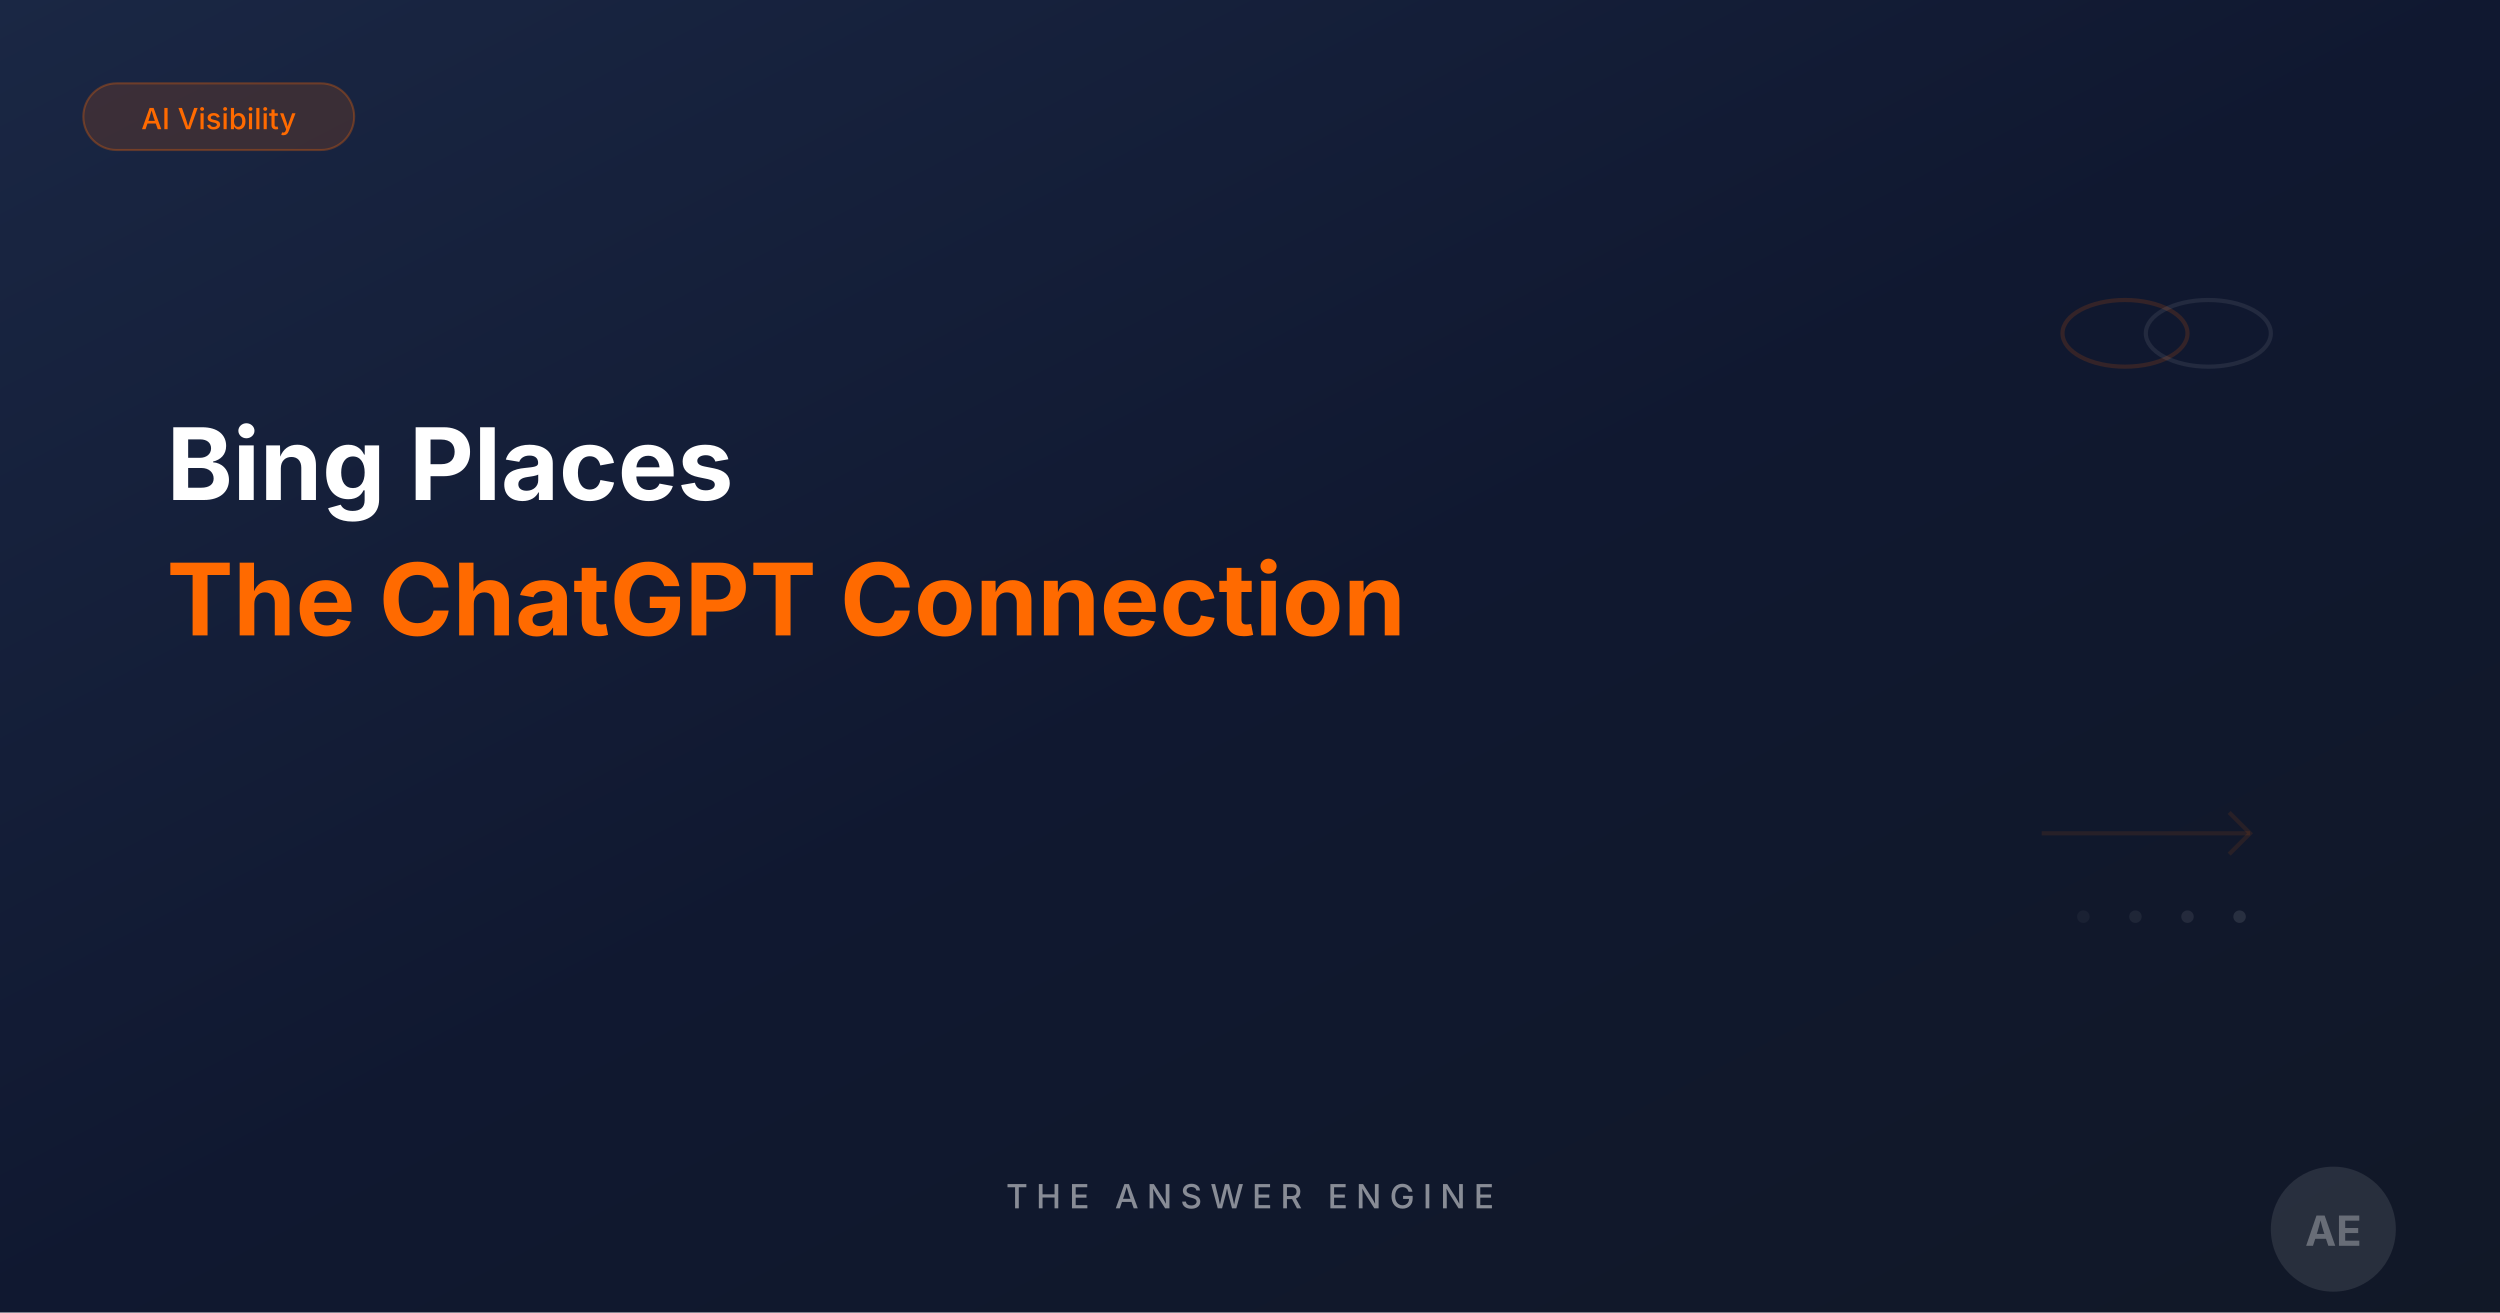
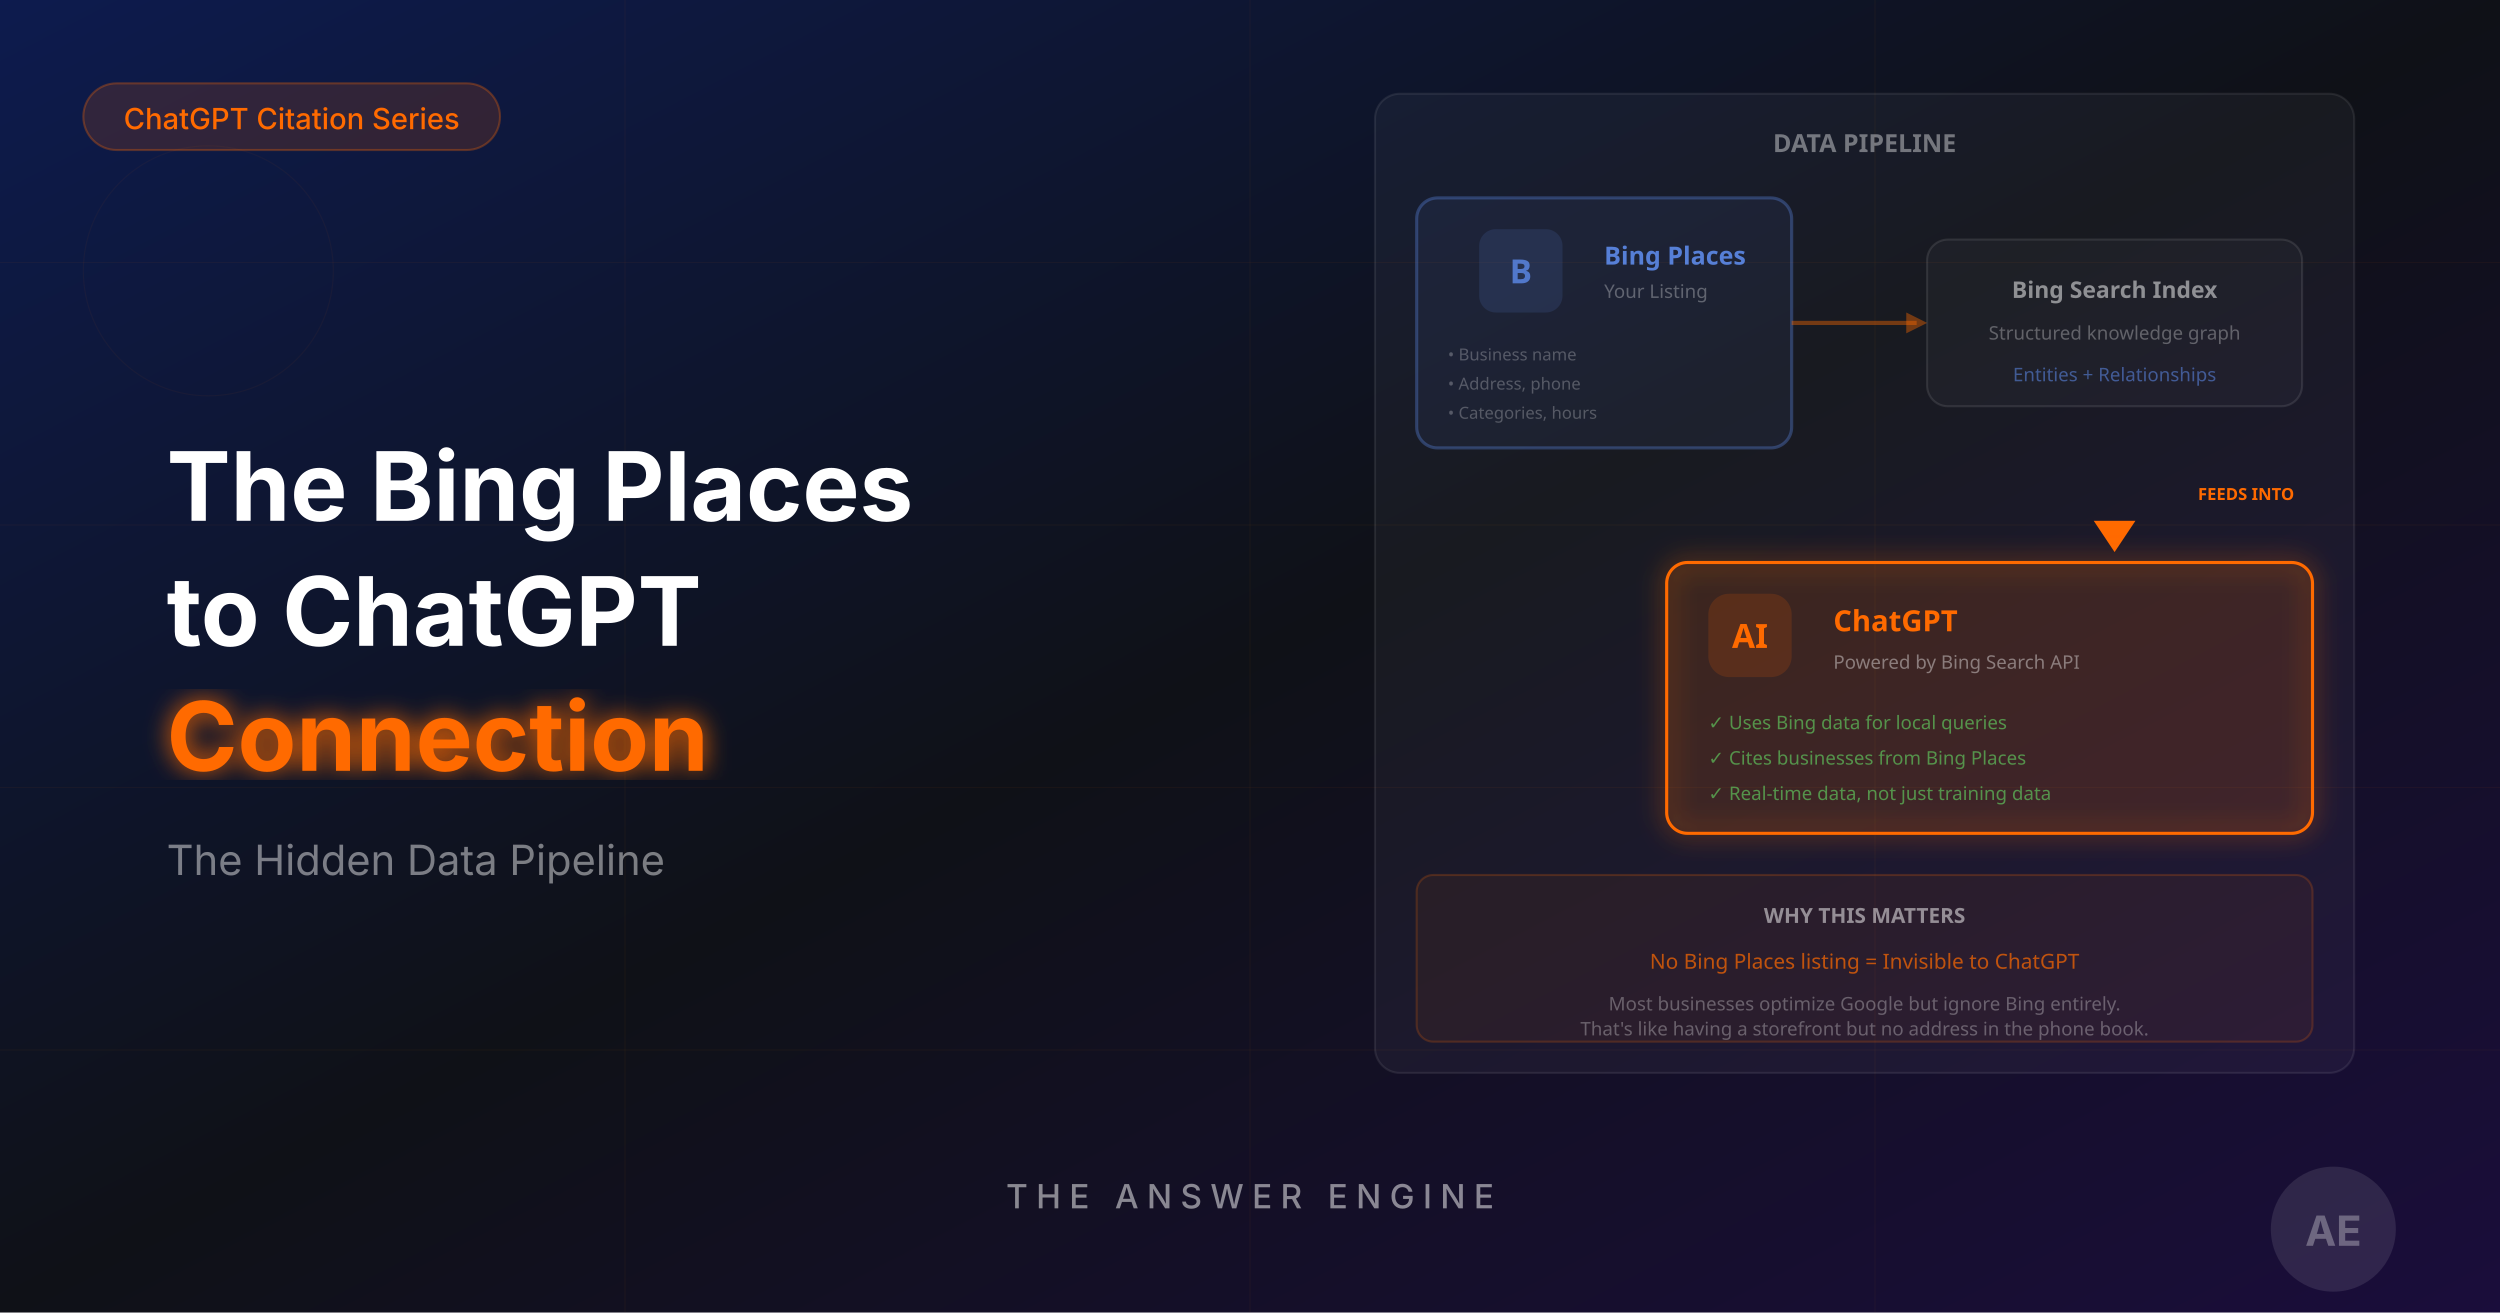
<svg xmlns="http://www.w3.org/2000/svg" width="1200" height="630" viewBox="0 0 1200 630">
  <defs>
-     <linearGradient id="bg" x1="0%" y1="0%" x2="100%" y2="100%">
-       <stop offset="0%" style="stop-color:#1a2744;stop-opacity:1" />
-       <stop offset="50%" style="stop-color:#101830;stop-opacity:1" />
-       <stop offset="100%" style="stop-color:#111827;stop-opacity:1" />
+     <linearGradient id="bg16" x1="0%" y1="0%" x2="100%" y2="100%">
+       <stop offset="0%" style="stop-color:#0d1b4e;stop-opacity:1" />
+       <stop offset="50%" style="stop-color:#0F1117;stop-opacity:1" />
+       <stop offset="100%" style="stop-color:#1a0d3b;stop-opacity:1" />
    </linearGradient>
+     <filter id="glow16">
+       <feGaussianBlur stdDeviation="6" result="blur16" />
+       <feMerge>
+         <feMergeNode in="blur16" />
+         <feMergeNode in="SourceGraphic" />
+       </feMerge>
+     </filter>
  </defs>
-   <rect width="1200" height="630" fill="url(#bg)" />
-   <ellipse cx="1020" cy="160" rx="30" ry="16" stroke="rgba(255,106,0,0.15)" stroke-width="2" fill="none" />
-   <ellipse cx="1060" cy="160" rx="30" ry="16" stroke="rgba(255,255,255,0.08)" stroke-width="2" fill="none" />
-   <line x1="980" y1="400" x2="1080" y2="400" stroke="rgba(255,106,0,0.1)" stroke-width="2" />
-   <polyline points="1070,390 1080,400 1070,410" stroke="rgba(255,106,0,0.1)" stroke-width="2" fill="none" />
-   <circle cx="1000" cy="440" r="3" fill="rgba(255,255,255,0.04)" />
-   <circle cx="1025" cy="440" r="3" fill="rgba(255,255,255,0.06)" />
-   <circle cx="1050" cy="440" r="3" fill="rgba(255,255,255,0.08)" />
-   <circle cx="1075" cy="440" r="3" fill="rgba(255,255,255,0.1)" />
-   <rect x="40" y="40" width="130" height="32" rx="16" fill="rgba(255,106,0,0.15)" stroke="rgba(255,106,0,0.3)" stroke-width="1" />
-   <text x="105" y="62" font-family="system-ui, -apple-system, sans-serif" font-size="14" font-weight="500" fill="#FF6A00" text-anchor="middle">AI Visibility</text>
-   <text x="80" y="240" font-family="system-ui, -apple-system, sans-serif" font-size="48" font-weight="700" fill="white">Bing Places</text>
-   <text x="80" y="305" font-family="system-ui, -apple-system, sans-serif" font-size="48" font-weight="700" fill="#FF6A00">The ChatGPT Connection</text>
+   <rect width="1200" height="630" fill="url(#bg16)" />
+   <line x1="0" y1="126" x2="1200" y2="126" stroke="rgba(255,106,0,0.05)" stroke-width="0.5" />
+   <line x1="0" y1="252" x2="1200" y2="252" stroke="rgba(255,106,0,0.05)" stroke-width="0.5" />
+   <line x1="0" y1="378" x2="1200" y2="378" stroke="rgba(255,106,0,0.05)" stroke-width="0.5" />
+   <line x1="0" y1="504" x2="1200" y2="504" stroke="rgba(255,106,0,0.05)" stroke-width="0.5" />
+   <line x1="300" y1="0" x2="300" y2="630" stroke="rgba(255,106,0,0.05)" stroke-width="0.5" />
+   <line x1="600" y1="0" x2="600" y2="630" stroke="rgba(255,106,0,0.05)" stroke-width="0.5" />
+   <line x1="900" y1="0" x2="900" y2="630" stroke="rgba(255,106,0,0.05)" stroke-width="0.5" />
+   <g transform="translate(660, 45)">
+     <rect x="0" y="0" width="470" height="470" rx="12" fill="rgba(255,255,255,0.04)" stroke="rgba(255,255,255,0.08)" stroke-width="1" />
+     <text x="235" y="28" font-family="system-ui, sans-serif" font-size="12" fill="rgba(255,255,255,0.4)" text-anchor="middle" font-weight="600">DATA PIPELINE</text>
+     <rect x="20" y="50" width="180" height="120" rx="10" fill="rgba(100,150,255,0.06)" stroke="rgba(100,150,255,0.3)" stroke-width="1.5" />
+     <rect x="50" y="65" width="40" height="40" rx="8" fill="rgba(100,150,255,0.12)" />
+     <text x="70" y="91" font-family="system-ui, sans-serif" font-size="16" fill="rgba(100,150,255,0.7)" text-anchor="middle" font-weight="700">B</text>
+     <text x="110" y="82" font-family="system-ui, sans-serif" font-size="12" fill="rgba(100,150,255,0.8)" font-weight="700">Bing Places</text>
+     <text x="110" y="98" font-family="system-ui, sans-serif" font-size="9" fill="rgba(255,255,255,0.3)">Your Listing</text>
+     <text x="35" y="128" font-family="system-ui, sans-serif" font-size="8" fill="rgba(255,255,255,0.25)">• Business name</text>
+     <text x="35" y="142" font-family="system-ui, sans-serif" font-size="8" fill="rgba(255,255,255,0.25)">• Address, phone</text>
+     <text x="35" y="156" font-family="system-ui, sans-serif" font-size="8" fill="rgba(255,255,255,0.25)">• Categories, hours</text>
+     <line x1="200" y1="110" x2="260" y2="110" stroke="rgba(255,106,0,0.4)" stroke-width="2" />
+     <polygon points="255,105 265,110 255,115" fill="rgba(255,106,0,0.4)" />
+     <rect x="265" y="70" width="180" height="80" rx="10" fill="rgba(255,255,255,0.03)" stroke="rgba(255,255,255,0.1)" stroke-width="1" />
+     <text x="355" y="98" font-family="system-ui, sans-serif" font-size="11" fill="rgba(255,255,255,0.5)" text-anchor="middle" font-weight="600">Bing Search Index</text>
+     <text x="355" y="118" font-family="system-ui, sans-serif" font-size="9" fill="rgba(255,255,255,0.3)" text-anchor="middle">Structured knowledge graph</text>
+     <text x="355" y="138" font-family="system-ui, sans-serif" font-size="9" fill="rgba(100,150,255,0.5)" text-anchor="middle">Entities + Relationships</text>
+     <line x1="355" y1="150" x2="355" y2="210" stroke="#FF6A00" stroke-width="3" filter="url(#glow16)" />
+     <polygon points="345,205 355,220 365,205" fill="#FF6A00" />
+     <text x="395" y="195" font-family="system-ui, sans-serif" font-size="8" fill="#FF6A00" font-weight="600">FEEDS INTO</text>
+     <rect x="140" y="225" width="310" height="130" rx="10" fill="rgba(255,106,0,0.08)" stroke="#FF6A00" stroke-width="1.5" filter="url(#glow16)" />
+     <rect x="160" y="240" width="40" height="40" rx="10" fill="rgba(255,106,0,0.15)" />
+     <text x="180" y="266" font-family="system-ui, sans-serif" font-size="16" fill="#FF6A00" text-anchor="middle" font-weight="700">AI</text>
+     <text x="220" y="258" font-family="system-ui, sans-serif" font-size="14" fill="#FF6A00" font-weight="700">ChatGPT</text>
+     <text x="220" y="276" font-family="system-ui, sans-serif" font-size="9" fill="rgba(255,255,255,0.4)">Powered by Bing Search API</text>
+     <text x="160" y="305" font-family="system-ui, sans-serif" font-size="9" fill="rgba(100,220,100,0.6)">✓ Uses Bing data for local queries</text>
+     <text x="160" y="322" font-family="system-ui, sans-serif" font-size="9" fill="rgba(100,220,100,0.6)">✓ Cites businesses from Bing Places</text>
+     <text x="160" y="339" font-family="system-ui, sans-serif" font-size="9" fill="rgba(100,220,100,0.6)">✓ Real-time data, not just training data</text>
+     <rect x="20" y="375" width="430" height="80" rx="8" fill="rgba(255,106,0,0.06)" stroke="rgba(255,106,0,0.2)" stroke-width="1" />
+     <text x="235" y="398" font-family="system-ui, sans-serif" font-size="10" fill="rgba(255,255,255,0.5)" text-anchor="middle" font-weight="600">WHY THIS MATTERS</text>
+     <text x="235" y="420" font-family="system-ui, sans-serif" font-size="10" fill="rgba(255,106,0,0.7)" text-anchor="middle">No Bing Places listing = Invisible to ChatGPT</text>
+     <text x="235" y="440" font-family="system-ui, sans-serif" font-size="9" fill="rgba(255,255,255,0.3)" text-anchor="middle">Most businesses optimize Google but ignore Bing entirely.</text>
+     <text x="235" y="452" font-family="system-ui, sans-serif" font-size="9" fill="rgba(255,255,255,0.3)" text-anchor="middle">That's like having a storefront but no address in the phone book.</text>
+   </g>
+   <circle cx="100" cy="130" r="60" stroke="rgba(255,106,0,0.05)" stroke-width="0.5" fill="none" />
+   <rect x="40" y="40" width="200" height="32" rx="16" fill="rgba(255,106,0,0.15)" stroke="rgba(255,106,0,0.3)" stroke-width="1" />
+   <text x="140" y="62" font-family="system-ui, -apple-system, sans-serif" font-size="14" font-weight="500" fill="#FF6A00" text-anchor="middle">ChatGPT Citation Series</text>
+   <text x="80" y="250" font-family="system-ui, -apple-system, sans-serif" font-size="46" font-weight="700" fill="white">The Bing Places</text>
+   <text x="80" y="310" font-family="system-ui, -apple-system, sans-serif" font-size="46" font-weight="700" fill="white">to ChatGPT</text>
+   <text x="80" y="370" font-family="system-ui, -apple-system, sans-serif" font-size="46" font-weight="700" fill="#FF6A00" filter="url(#glow16)">Connection</text>
+   <text x="80" y="420" font-family="system-ui, -apple-system, sans-serif" font-size="20" font-weight="400" fill="rgba(255,255,255,0.45)">The Hidden Data Pipeline</text>
  <text x="600" y="580" font-family="system-ui, -apple-system, sans-serif" font-size="16" font-weight="500" fill="rgba(255,255,255,0.5)" text-anchor="middle" letter-spacing="4">THE ANSWER ENGINE</text>
  <circle cx="1120" cy="590" r="30" fill="rgba(255,255,255,0.1)" />
  <text x="1120" y="598" font-family="system-ui, -apple-system, sans-serif" font-size="20" font-weight="700" fill="rgba(255,255,255,0.3)" text-anchor="middle">AE</text>
</svg>
